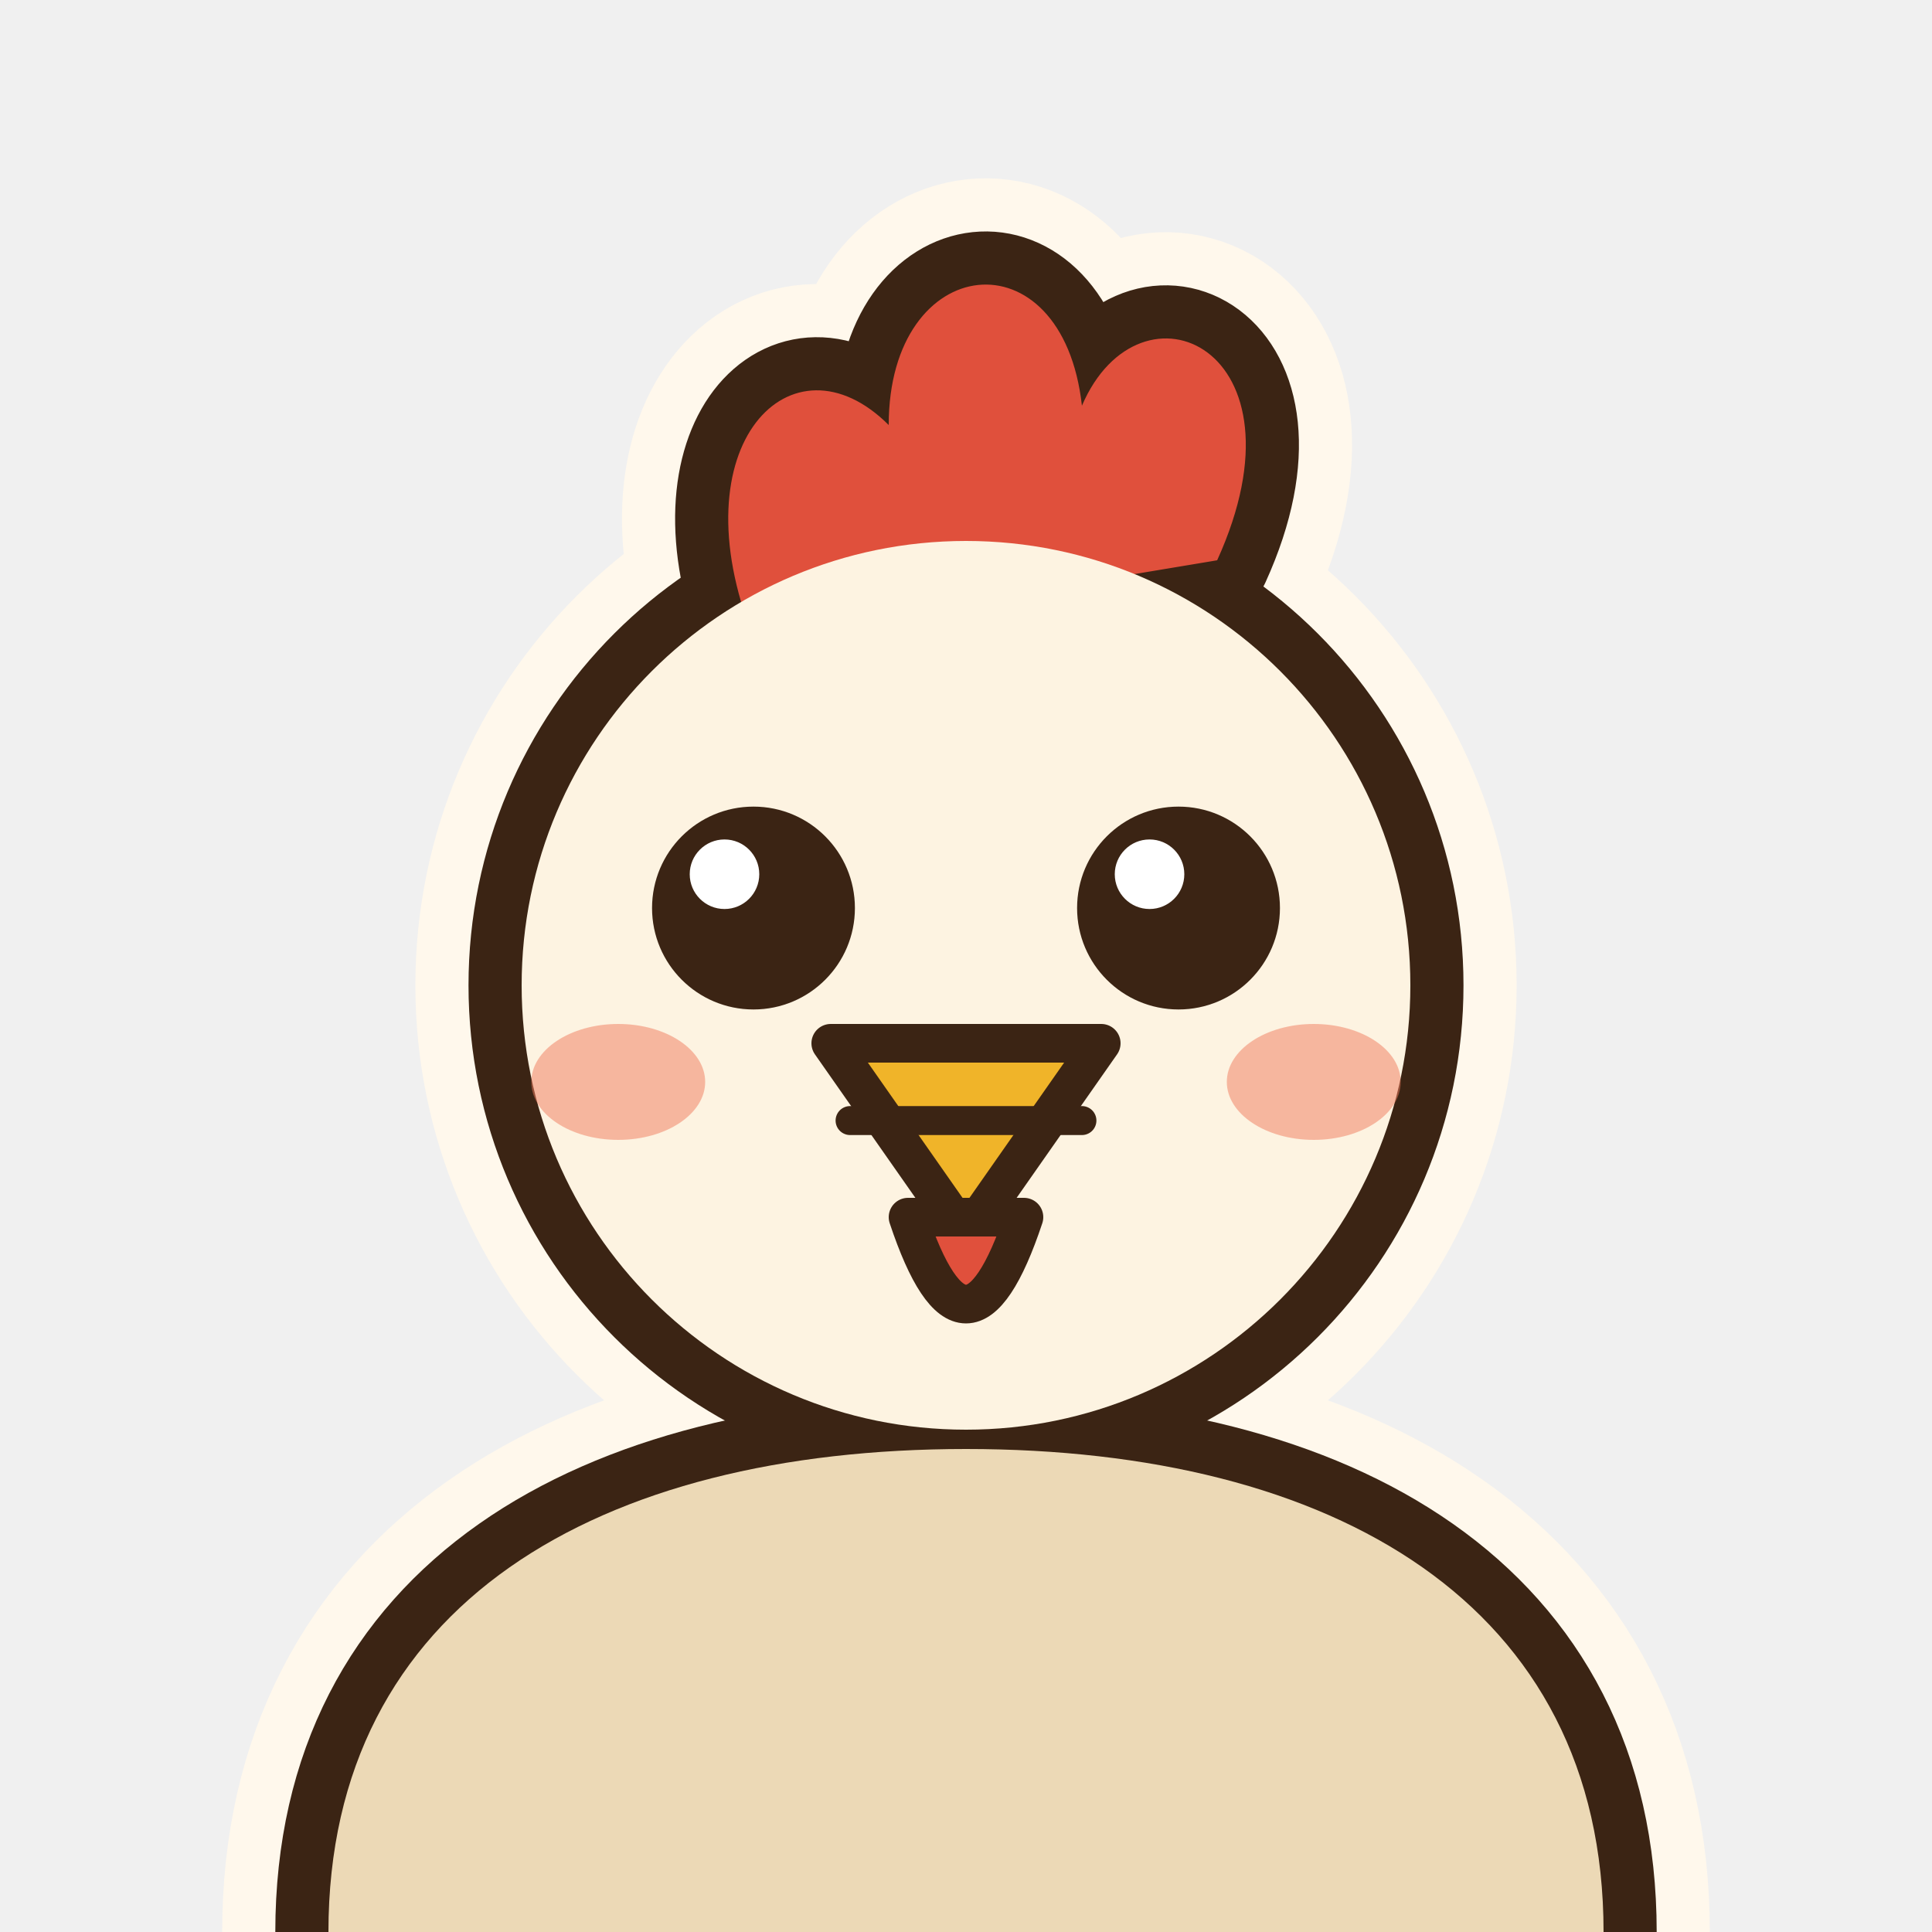
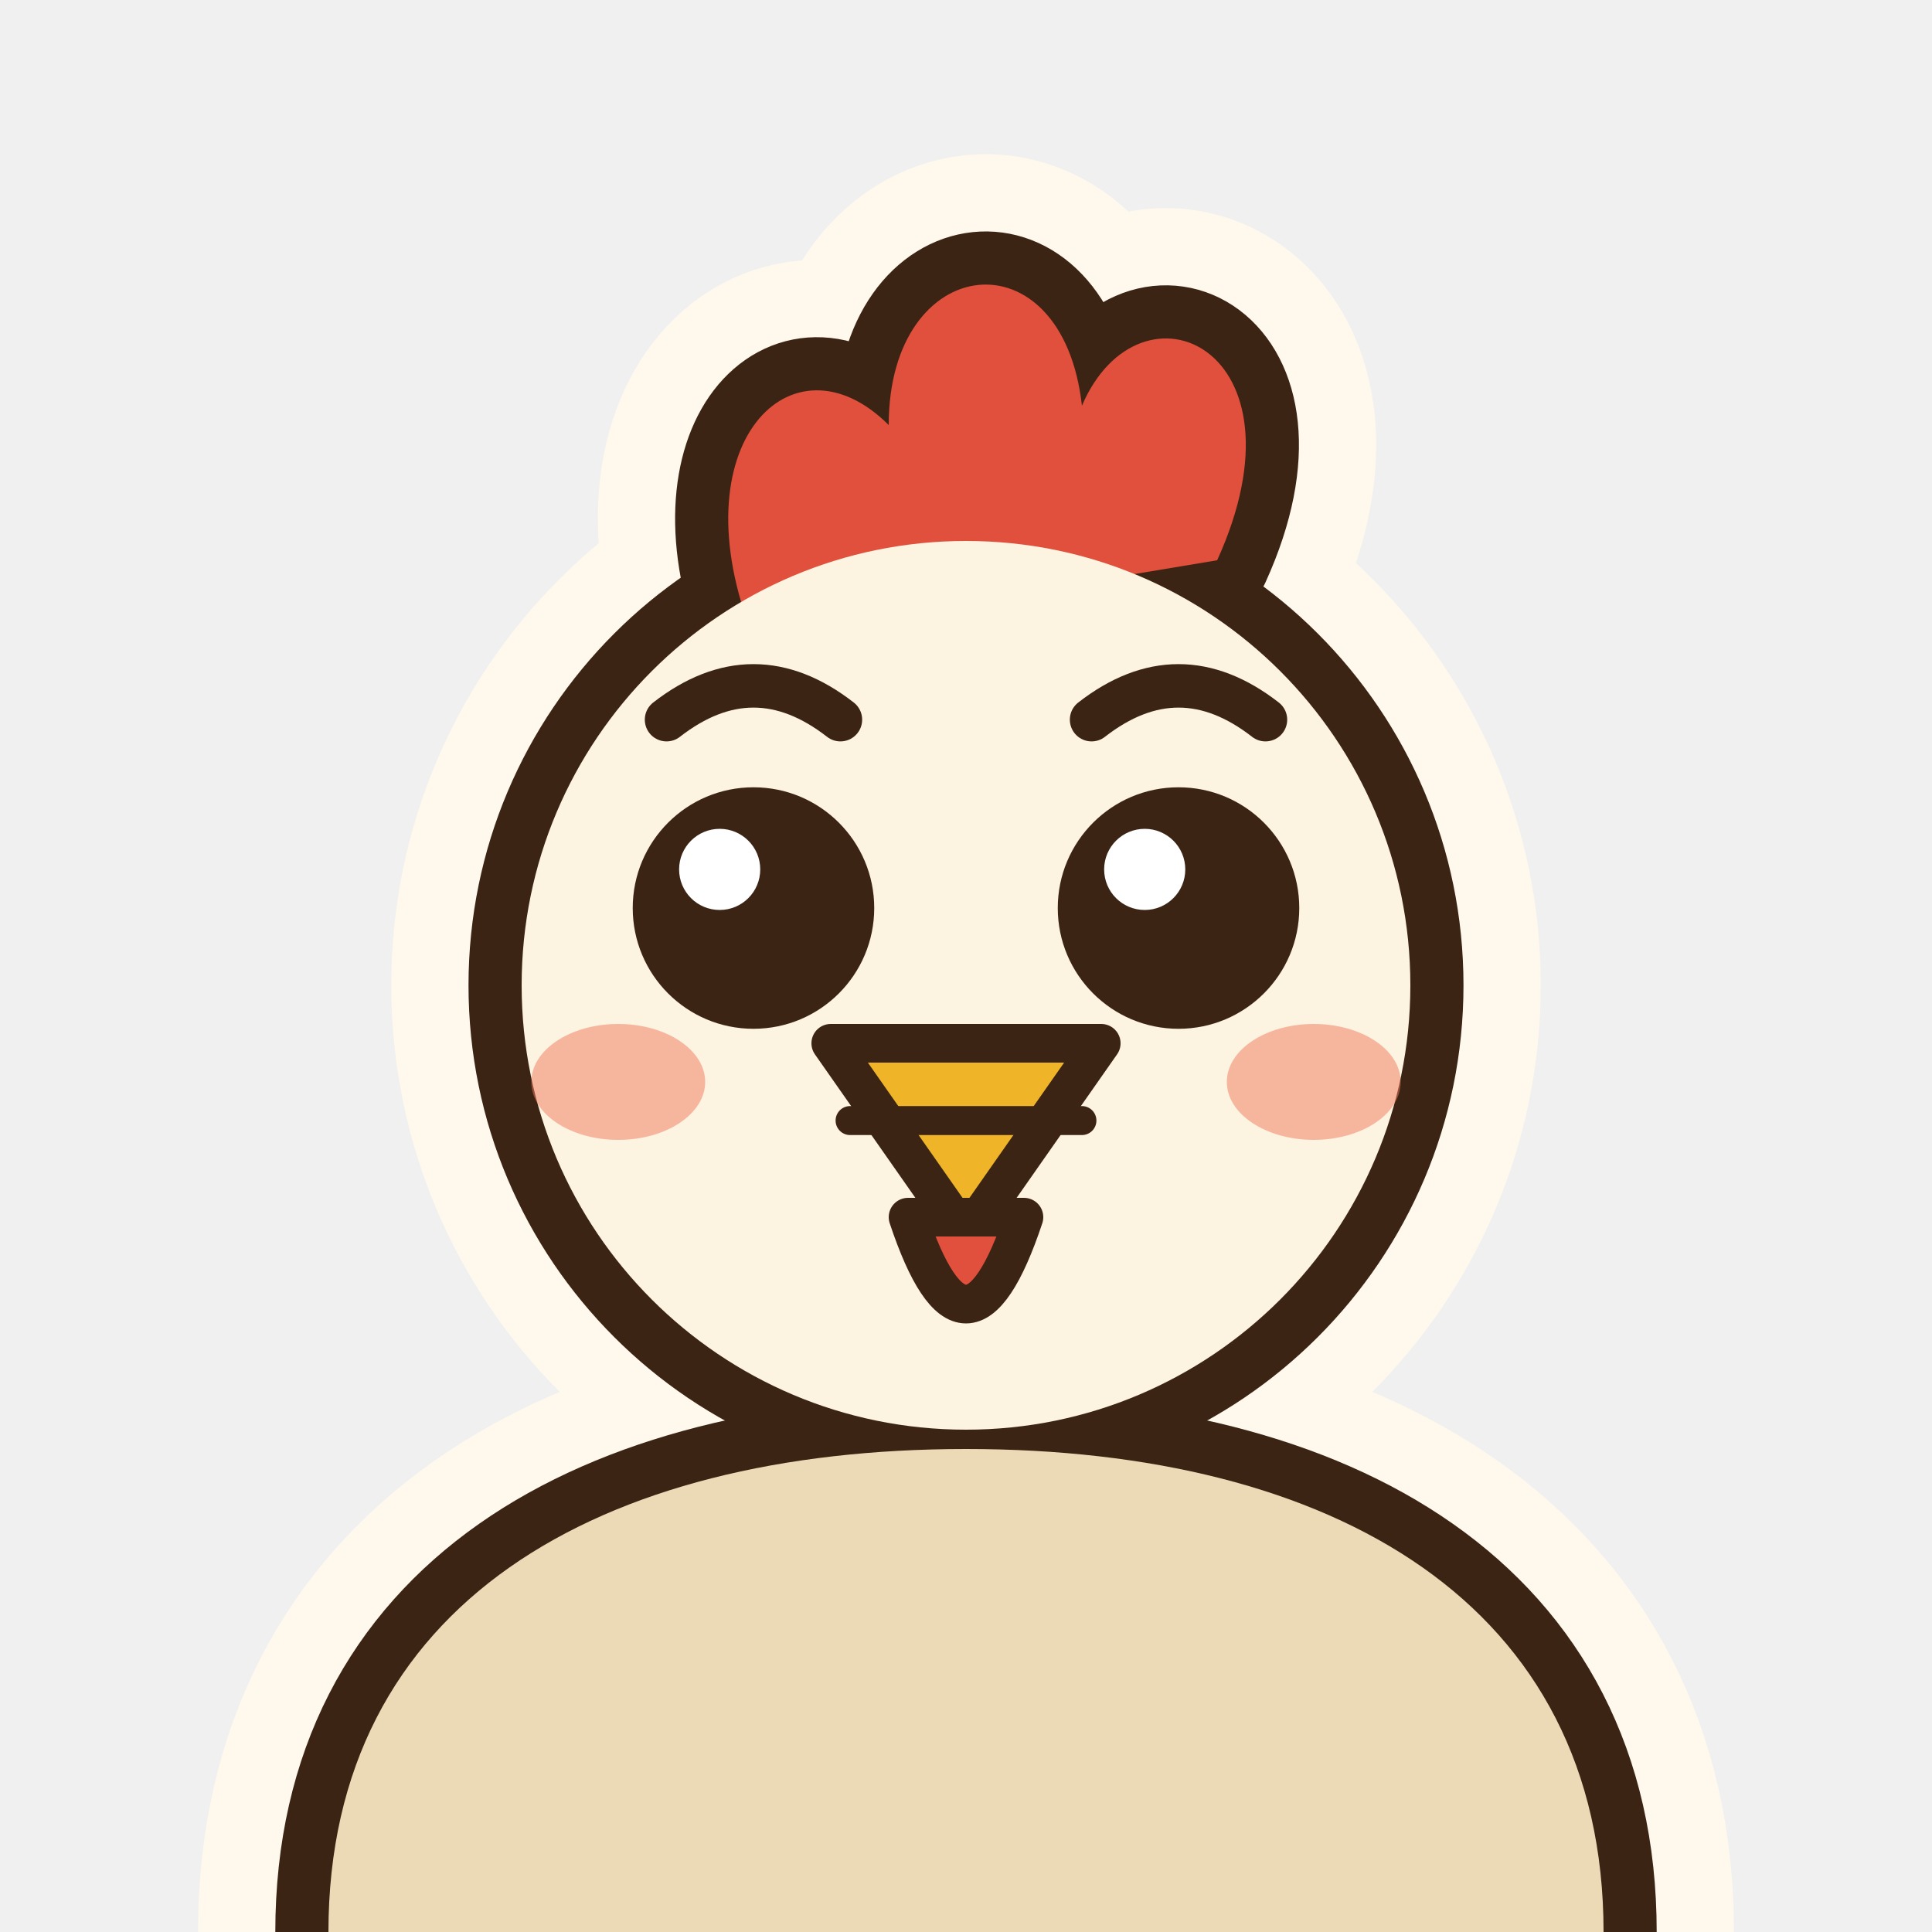
<svg xmlns="http://www.w3.org/2000/svg" viewBox="0 0 200 200">
  <defs>
    <g id="s">
      <path d="M34 200C34 166 62 150 100 150C138 150 166 166 166 200Z" />
      <path d="M78 66C70 46 82 34 92 44C92 26 110 24 112 42C118 28 136 36 126 58Z" />
      <ellipse cx="100" cy="102" rx="46" ry="46" />
    </g>
  </defs>
  <g stroke-linejoin="round" stroke-linecap="round">
-     <use href="#s" fill="#fff8ec" stroke="#fff8ec" stroke-width="22" />
+     <use href="#s" fill="#fff8ec" stroke="#fff8ec" stroke-width="27" />
    <use href="#s" fill="#3b2414" stroke="#3b2414" stroke-width="11" />
    <path d="M34 200C34 166 62 150 100 150C138 150 166 166 166 200Z" fill="#ecd9b6" />
    <path d="M78 66C70 46 82 34 92 44C92 26 110 24 112 42C118 28 136 36 126 58Z" fill="#e0503c" />
    <ellipse cx="100" cy="102" rx="46" ry="46" fill="#fdf3e1" />
-     <circle cx="78" cy="94" r="10.5" fill="#3b2414" />
-     <circle cx="75" cy="90.5" r="3.6" fill="#fff" />
-     <circle cx="122" cy="94" r="10.5" fill="#3b2414" />
-     <circle cx="119" cy="90.5" r="3.6" fill="#fff" />
+     <circle cx="78" cy="94" r="12.5" fill="#3b2414" />
+     <circle cx="74.5" cy="90" r="4.2" fill="#fff" />
+     <path d="M69 74.5Q78 67.5 87 74.5" fill="none" stroke="#3b2414" stroke-width="4.5" />
+     <circle cx="122" cy="94" r="12.5" fill="#3b2414" />
+     <circle cx="118.5" cy="90" r="4.2" fill="#fff" />
+     <path d="M113 74.5Q122 67.5 131 74.5" fill="none" stroke="#3b2414" stroke-width="4.5" />
    <ellipse cx="64" cy="112" rx="9" ry="6" fill="#f07a5c" opacity=".5" />
    <ellipse cx="136" cy="112" rx="9" ry="6" fill="#f07a5c" opacity=".5" />
    <path d="M86 108L114 108L100 128Z" fill="#f0b429" stroke="#3b2414" stroke-width="4" />
    <path d="M94 126Q100 144 106 126Z" fill="#e0503c" stroke="#3b2414" stroke-width="4" />
    <path d="M88 116L112 116" fill="none" stroke="#3b2414" stroke-width="3" />
  </g>
</svg>
